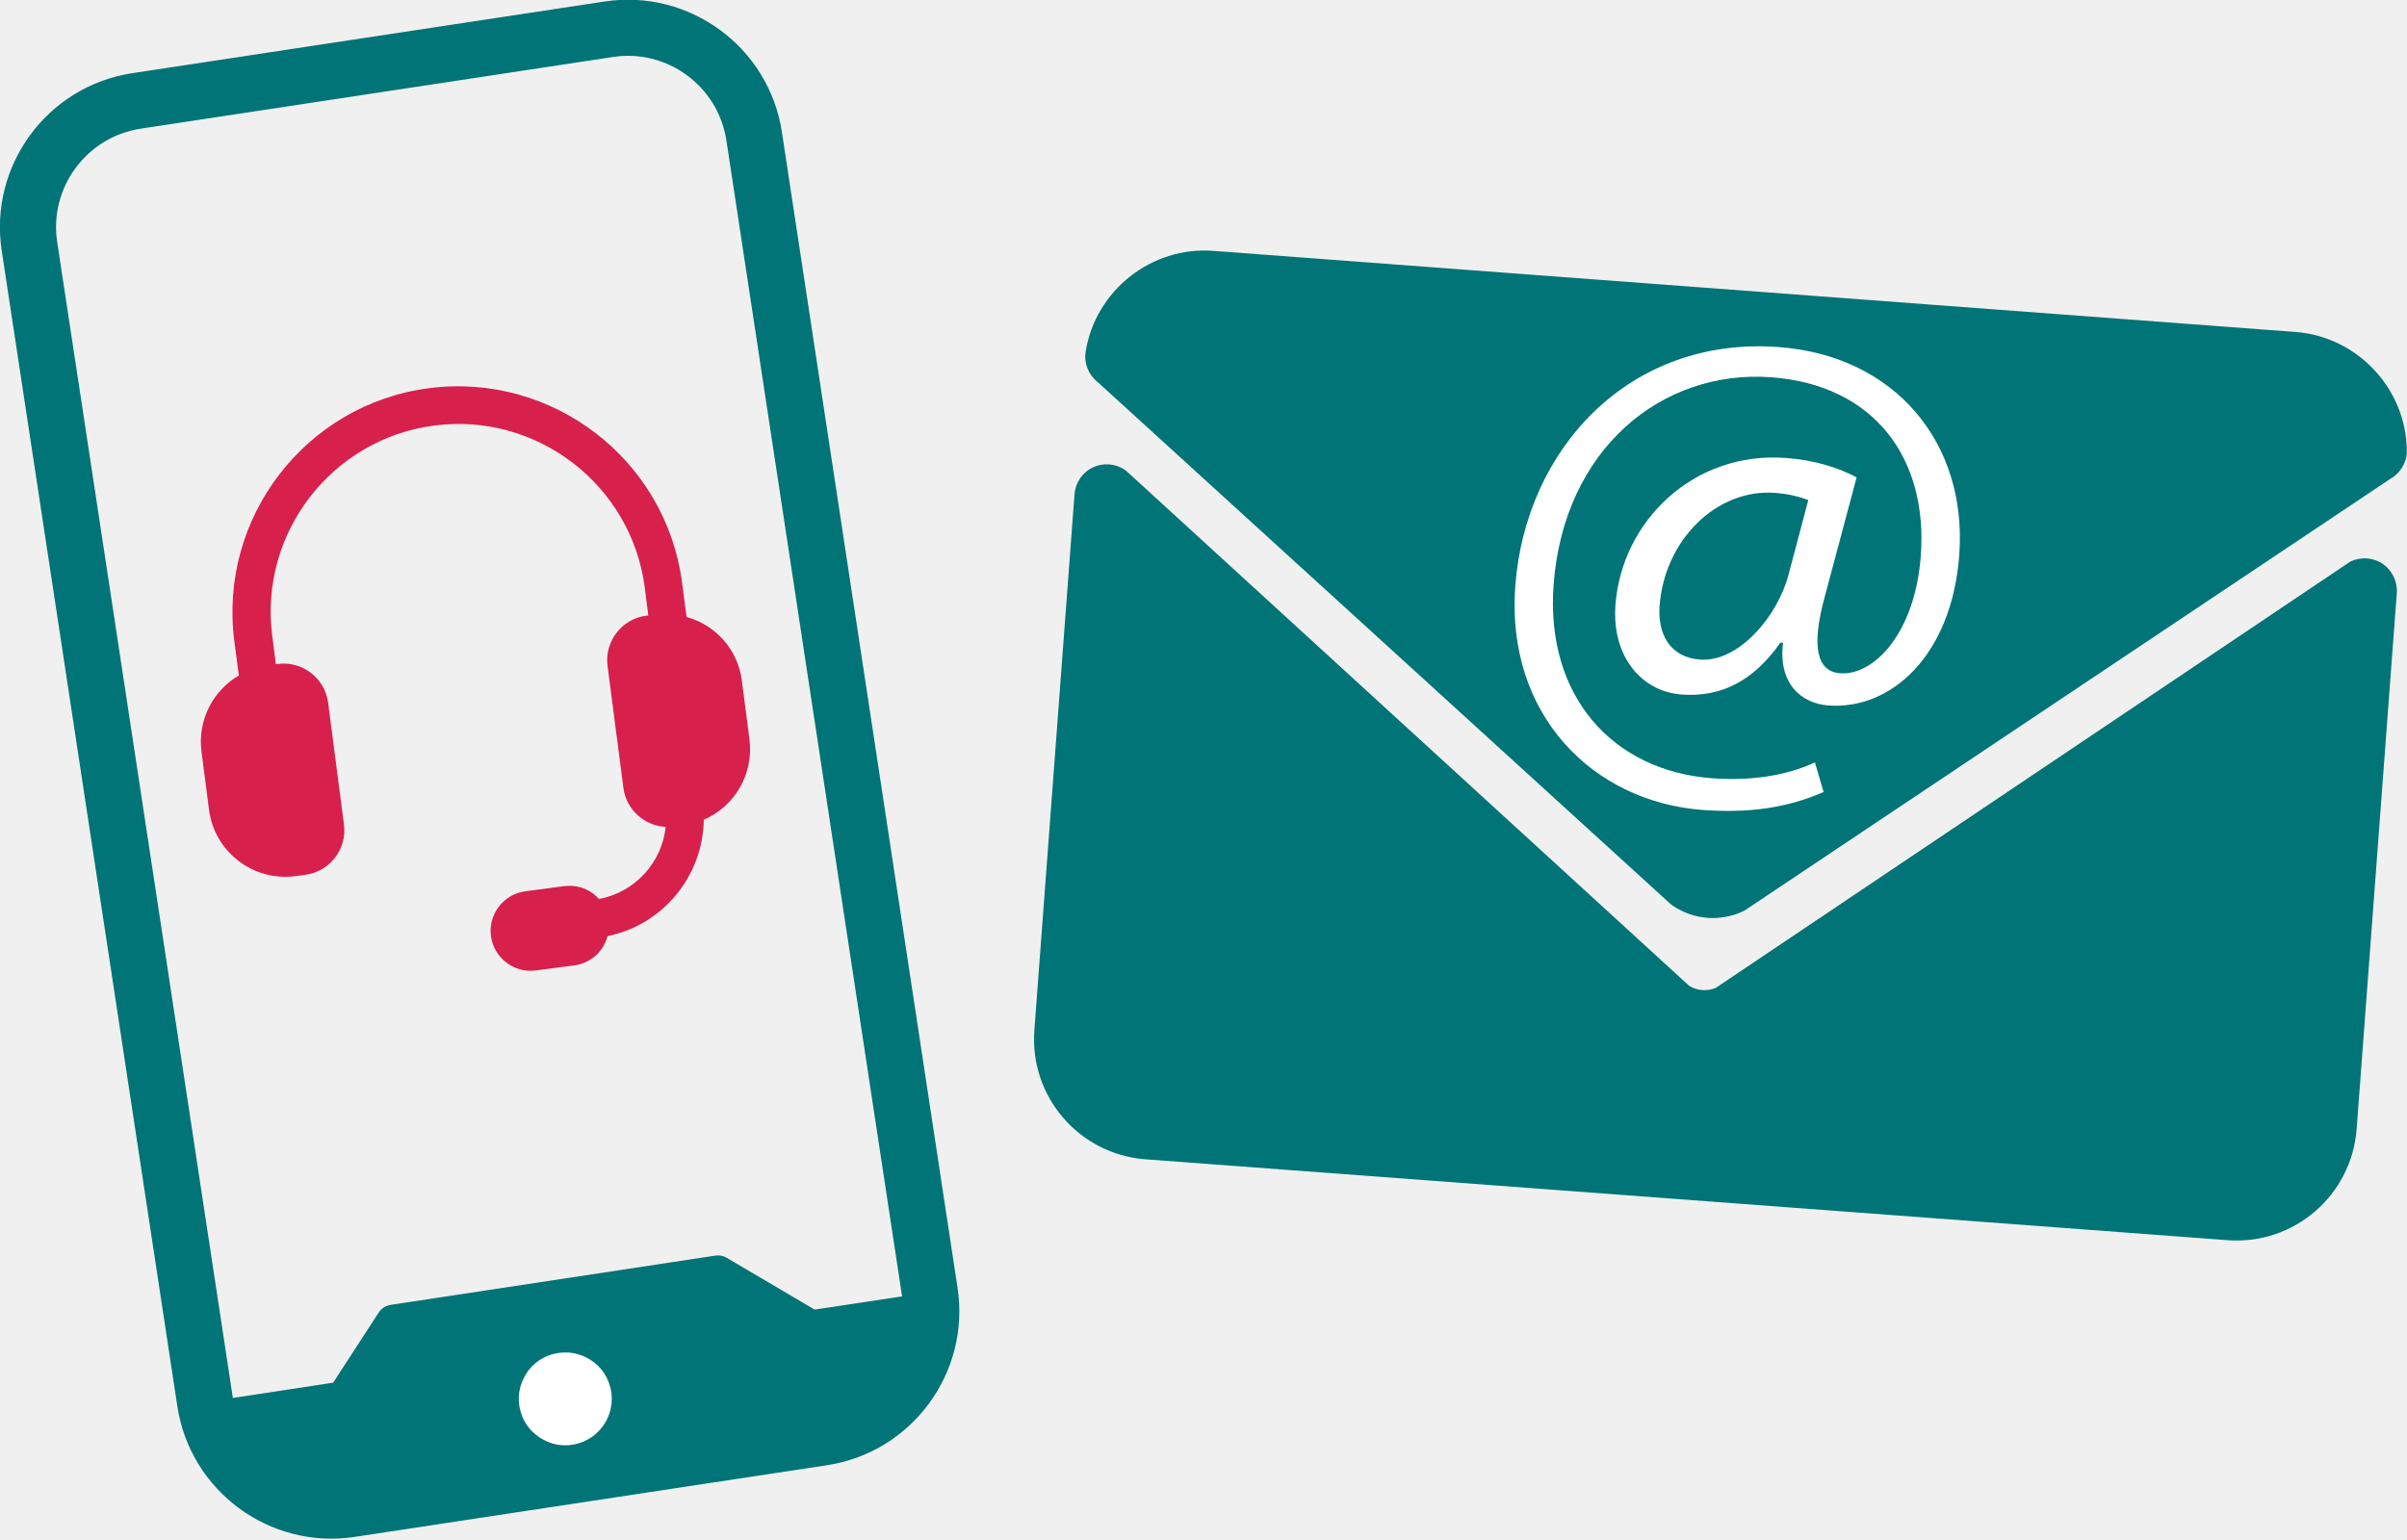
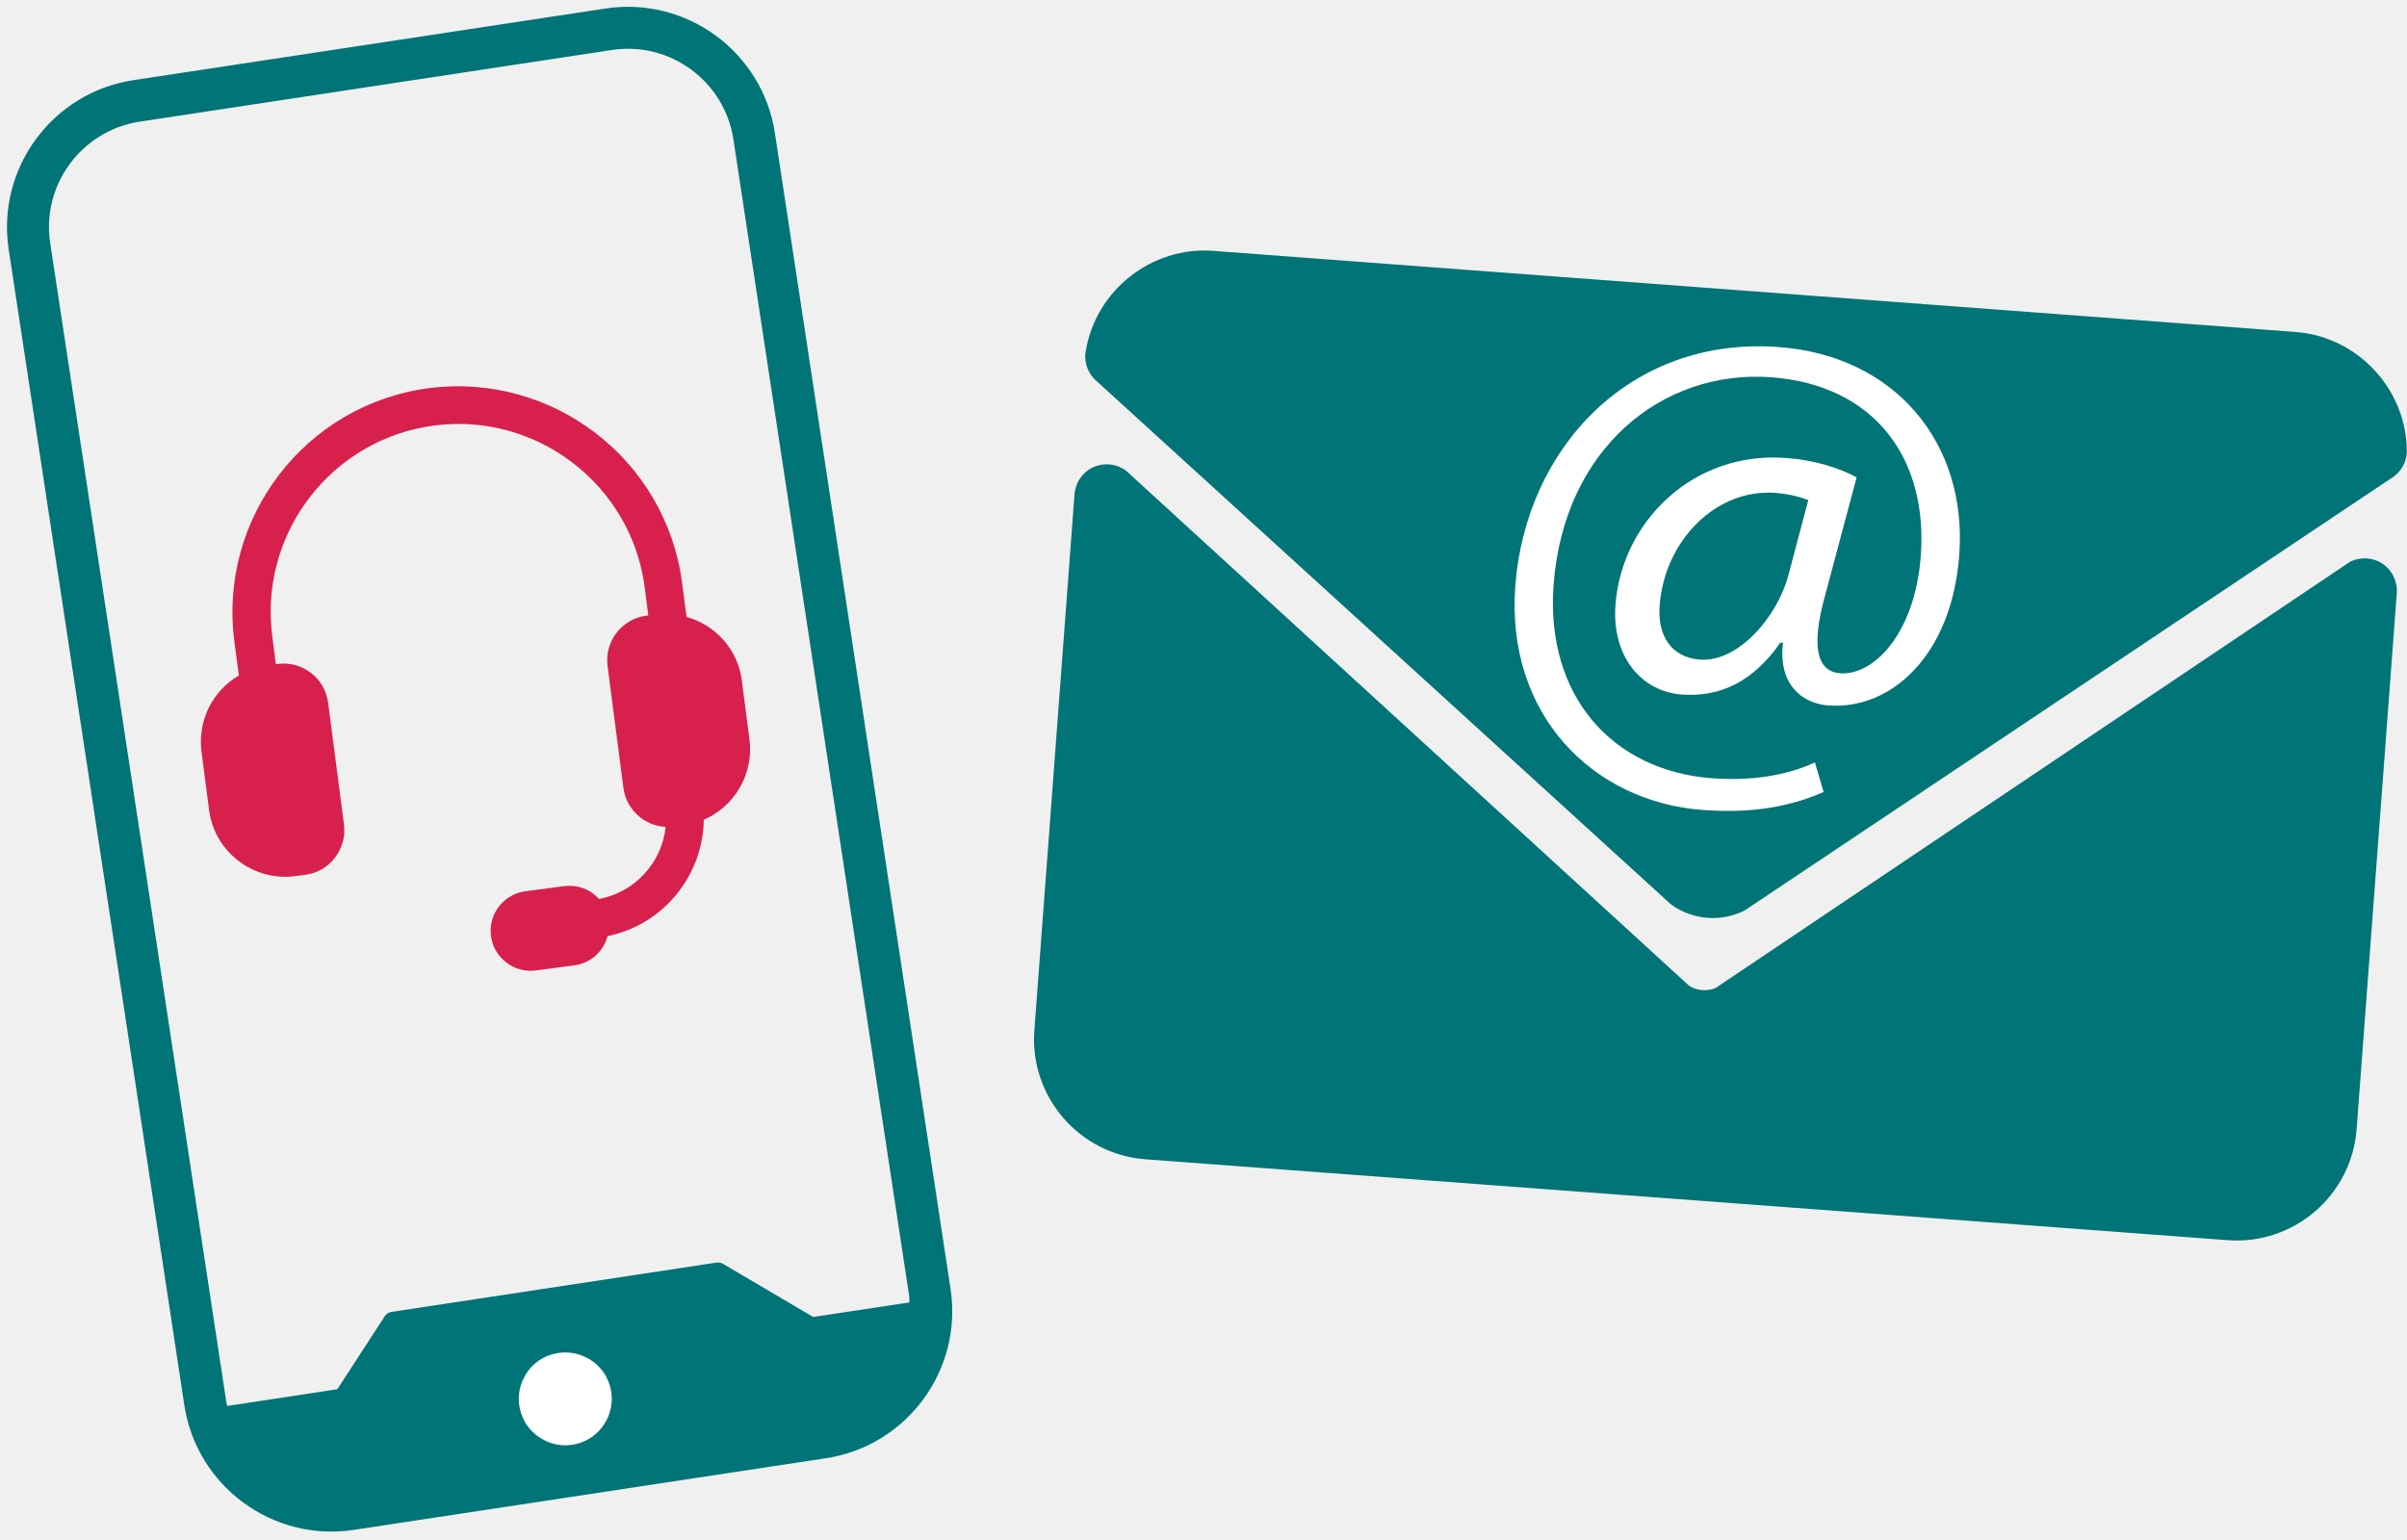
<svg xmlns="http://www.w3.org/2000/svg" version="1.1" id="Layer_1" x="0px" y="0px" viewBox="0 0 127.57 81.64" style="enable-background:new 0 0 127.57 81.64;" xml:space="preserve">
-   <style type="text/css">
- 	.st0{fill:#007476;stroke:#007476;stroke-width:0.75;stroke-miterlimit:10;}
- 	.st1{fill:#FFFFFF;}
- 	.st2{fill:#D8204D;}
- 	.st3{fill:#007476;}
- </style>
  <g>
-     <path class="st0" d="M32.1,0.45L7.07,4.25c-4.3,0.65-7.26,4.68-6.61,8.97l9.31,61.28c0.65,4.29,4.68,7.26,8.97,6.61l25.03-3.8   c4.3-0.65,7.26-4.68,6.61-8.97L41.07,7.06C40.42,2.76,36.39-0.2,32.1,0.45z M38.87,7.39l9.31,61.28c0.02,0.13,0.01,0.25,0.02,0.38   l-5.1,0.77l-4.77-2.81c-0.11-0.07-0.24-0.09-0.37-0.07l-17.2,2.61c-0.16,0.02-0.3,0.11-0.38,0.25l-2.5,3.85l-5.84,0.89   c-0.03-0.12-0.06-0.24-0.07-0.37L2.66,12.89C2.19,9.81,4.32,6.92,7.4,6.45l25.03-3.8C35.52,2.18,38.4,4.31,38.87,7.39z" />
-     <path class="st1" d="M29.59,71.73c0.51-0.08,1.04,0.01,1.51,0.25c0.59,0.31,1.02,0.82,1.21,1.44c0.41,1.3-0.32,2.69-1.61,3.09   c-0.63,0.2-1.3,0.14-1.88-0.17c-0.59-0.31-1.02-0.82-1.21-1.44c-0.2-0.63-0.14-1.29,0.17-1.88c0.3-0.59,0.82-1.02,1.45-1.21l0,0   C29.34,71.78,29.46,71.75,29.59,71.73z" />
+     <path fill="#007476" d="M32.1,0.45L7.07,4.25c-4.3,0.65-7.26,4.68-6.61,8.97l9.31,61.28c0.65,4.29,4.68,7.26,8.97,6.61l25.03-3.8   c4.3-0.65,7.26-4.68,6.61-8.97L41.07,7.06C40.42,2.76,36.39-0.2,32.1,0.45z M38.87,7.39l9.31,61.28c0.02,0.13,0.01,0.25,0.02,0.38   l-5.1,0.77l-4.77-2.81c-0.11-0.07-0.24-0.09-0.37-0.07l-17.2,2.61c-0.16,0.02-0.3,0.11-0.38,0.25l-2.5,3.85l-5.84,0.89   c-0.03-0.12-0.06-0.24-0.07-0.37L2.66,12.89C2.19,9.81,4.32,6.92,7.4,6.45l25.03-3.8C35.52,2.18,38.4,4.31,38.87,7.39z" />
+     <path fill="#FFFFFF" d="M29.59,71.73c0.51-0.08,1.04,0.01,1.51,0.25c0.59,0.31,1.02,0.82,1.21,1.44c0.41,1.3-0.32,2.69-1.61,3.09   c-0.63,0.2-1.3,0.14-1.88-0.17c-0.59-0.31-1.02-0.82-1.21-1.44c-0.2-0.63-0.14-1.29,0.17-1.88c0.3-0.59,0.82-1.02,1.45-1.21l0,0   C29.34,71.78,29.46,71.75,29.59,71.73z" />
  </g>
-   <path id="_x31_0" class="st2" d="M36.39,32.71l-0.24-1.81c-0.85-6.54-6.87-11.17-13.42-10.32C16.19,21.43,11.57,27.45,12.42,34  l0.24,1.81c-1.37,0.8-2.2,2.37-1.98,4.04l0.4,3.09c0.29,2.23,2.34,3.8,4.57,3.51l0.53-0.07c1.3-0.17,2.22-1.37,2.05-2.67l-0.84-6.46  c-0.17-1.3-1.37-2.22-2.67-2.05l-0.1,0.01l-0.19-1.49c-0.71-5.44,3.14-10.45,8.58-11.16c5.44-0.71,10.45,3.14,11.16,8.58l0.19,1.49  l-0.11,0.01c-1.3,0.17-2.22,1.37-2.05,2.67l0.84,6.46c0.15,1.16,1.12,2.01,2.24,2.07c-0.2,1.88-1.61,3.46-3.53,3.82  c-0.09-0.09-0.18-0.18-0.28-0.26c-0.45-0.35-1-0.49-1.57-0.42l-2.05,0.27c-1.16,0.15-1.98,1.22-1.83,2.37  c0.15,1.16,1.22,1.98,2.37,1.83l2.04-0.27c0,0,0,0,0,0c0.88-0.11,1.56-0.75,1.77-1.55c2.95-0.6,5.06-3.2,5.1-6.17  c1.63-0.7,2.66-2.42,2.42-4.27l-0.4-3.09C39.12,34.44,37.92,33.13,36.39,32.71z M30.36,50.42L30.36,50.42L30.36,50.42L30.36,50.42z" />
+   <path id="_x31_0" fill="#D8204D" d="M36.39,32.71l-0.24-1.81c-0.85-6.54-6.87-11.17-13.42-10.32C16.19,21.43,11.57,27.45,12.42,34  l0.24,1.81c-1.37,0.8-2.2,2.37-1.98,4.04l0.4,3.09c0.29,2.23,2.34,3.8,4.57,3.51l0.53-0.07c1.3-0.17,2.22-1.37,2.05-2.67l-0.84-6.46  c-0.17-1.3-1.37-2.22-2.67-2.05l-0.1,0.01l-0.19-1.49c-0.71-5.44,3.14-10.45,8.58-11.16c5.44-0.71,10.45,3.14,11.16,8.58l0.19,1.49  l-0.11,0.01c-1.3,0.17-2.22,1.37-2.05,2.67l0.84,6.46c0.15,1.16,1.12,2.01,2.24,2.07c-0.2,1.88-1.61,3.46-3.53,3.82  c-0.09-0.09-0.18-0.18-0.28-0.26c-0.45-0.35-1-0.49-1.57-0.42l-2.05,0.27c-1.16,0.15-1.98,1.22-1.83,2.37  c0.15,1.16,1.22,1.98,2.37,1.83l2.04-0.27c0,0,0,0,0,0c0.88-0.11,1.56-0.75,1.77-1.55c2.95-0.6,5.06-3.2,5.1-6.17  c1.63-0.7,2.66-2.42,2.42-4.27l-0.4-3.09C39.12,34.44,37.92,33.13,36.39,32.71z M30.36,50.42L30.36,50.42L30.36,50.42L30.36,50.42z" />
  <g>
-     <path class="st3" d="M126.28,29.89c-0.51-0.34-1.16-0.38-1.71-0.12L90.94,52.37c-0.45,0.2-1,0.16-1.42-0.11L59.73,25l-0.1-0.08   c-0.5-0.35-1.16-0.4-1.71-0.14c-0.55,0.26-0.92,0.8-0.97,1.41l-2.13,28.44c-0.26,3.5,2.37,6.56,5.87,6.83l57.38,4.29   c3.5,0.26,6.56-2.37,6.83-5.88l2.13-28.44C127.07,30.83,126.78,30.23,126.28,29.89z" />
-     <path class="st3" d="M58.18,20.26l30.34,27.65l0.1,0.08c0.56,0.39,1.21,0.62,1.88,0.67c0.66,0.05,1.34-0.08,1.95-0.38l34.23-22.89   c0.54-0.3,0.89-0.88,0.88-1.5c-0.03-3.28-2.62-6.04-5.89-6.29L64.3,13.3c-3.27-0.25-6.24,2.1-6.76,5.34   C57.44,19.25,57.69,19.88,58.18,20.26z" />
+     <path fill="#007476" d="M126.28,29.89c-0.51-0.34-1.16-0.38-1.71-0.12L90.94,52.37c-0.45,0.2-1,0.16-1.42-0.11L59.73,25l-0.1-0.08   c-0.5-0.35-1.16-0.4-1.71-0.14c-0.55,0.26-0.92,0.8-0.97,1.41l-2.13,28.44c-0.26,3.5,2.37,6.56,5.87,6.83l57.38,4.29   c3.5,0.26,6.56-2.37,6.83-5.88l2.13-28.44C127.07,30.83,126.78,30.23,126.28,29.89z" />
+     <path fill="#007476" d="M58.18,20.26l30.34,27.65l0.1,0.08c0.56,0.39,1.21,0.62,1.88,0.67c0.66,0.05,1.34-0.08,1.95-0.38l34.23-22.89   c0.54-0.3,0.89-0.88,0.88-1.5c-0.03-3.28-2.62-6.04-5.89-6.29L64.3,13.3c-3.27-0.25-6.24,2.1-6.76,5.34   C57.44,19.25,57.69,19.88,58.18,20.26z" />
  </g>
  <g>
-     <path class="st1" d="M96.65,41.99c-2.03,0.88-4.04,1.12-6.42,0.95c-5.82-0.44-10.43-5.06-9.92-11.88   c0.55-7.31,6.09-13.25,13.97-12.66c6.17,0.46,10,5.1,9.56,11.03c-0.4,5.32-3.61,8.22-6.95,7.97c-1.42-0.11-2.66-1.16-2.39-3.32   l-0.14-0.01c-1.4,2-3.11,2.91-5.24,2.75c-2.06-0.15-3.71-1.95-3.5-4.76c0.33-4.4,4.11-8.15,9.04-7.78   c1.53,0.11,2.85,0.54,3.74,1.03l-1.69,6.33c-0.73,2.66-0.4,3.93,0.77,4.05c1.81,0.17,4.01-2.09,4.32-6.21   c0.39-5.15-2.43-9.07-7.93-9.48C88.09,19.58,82.88,23.79,82.34,31c-0.44,5.93,3.15,9.87,8.4,10.26c2.02,0.15,3.93-0.13,5.45-0.84   L96.65,41.99z M95.84,26.51c-0.35-0.13-0.94-0.32-1.76-0.38c-3.12-0.23-5.86,2.52-6.12,5.97c-0.12,1.56,0.58,2.75,2.14,2.87   c2.06,0.15,4.13-2.33,4.69-4.5L95.84,26.51z" />
+     <path fill="#FFFFFF" d="M96.65,41.99c-2.03,0.88-4.04,1.12-6.42,0.95c-5.82-0.44-10.43-5.06-9.92-11.88   c0.55-7.31,6.09-13.25,13.97-12.66c6.17,0.46,10,5.1,9.56,11.03c-0.4,5.32-3.61,8.22-6.95,7.97c-1.42-0.11-2.66-1.16-2.39-3.32   l-0.14-0.01c-1.4,2-3.11,2.91-5.24,2.75c-2.06-0.15-3.71-1.95-3.5-4.76c0.33-4.4,4.11-8.15,9.04-7.78   c1.53,0.11,2.85,0.54,3.74,1.03l-1.69,6.33c-0.73,2.66-0.4,3.93,0.77,4.05c1.81,0.17,4.01-2.09,4.32-6.21   c0.39-5.15-2.43-9.07-7.93-9.48C88.09,19.58,82.88,23.79,82.34,31c-0.44,5.93,3.15,9.87,8.4,10.26c2.02,0.15,3.93-0.13,5.45-0.84   L96.65,41.99z M95.84,26.51c-0.35-0.13-0.94-0.32-1.76-0.38c-3.12-0.23-5.86,2.52-6.12,5.97c-0.12,1.56,0.58,2.75,2.14,2.87   c2.06,0.15,4.13-2.33,4.69-4.5L95.84,26.51z" />
  </g>
</svg>
